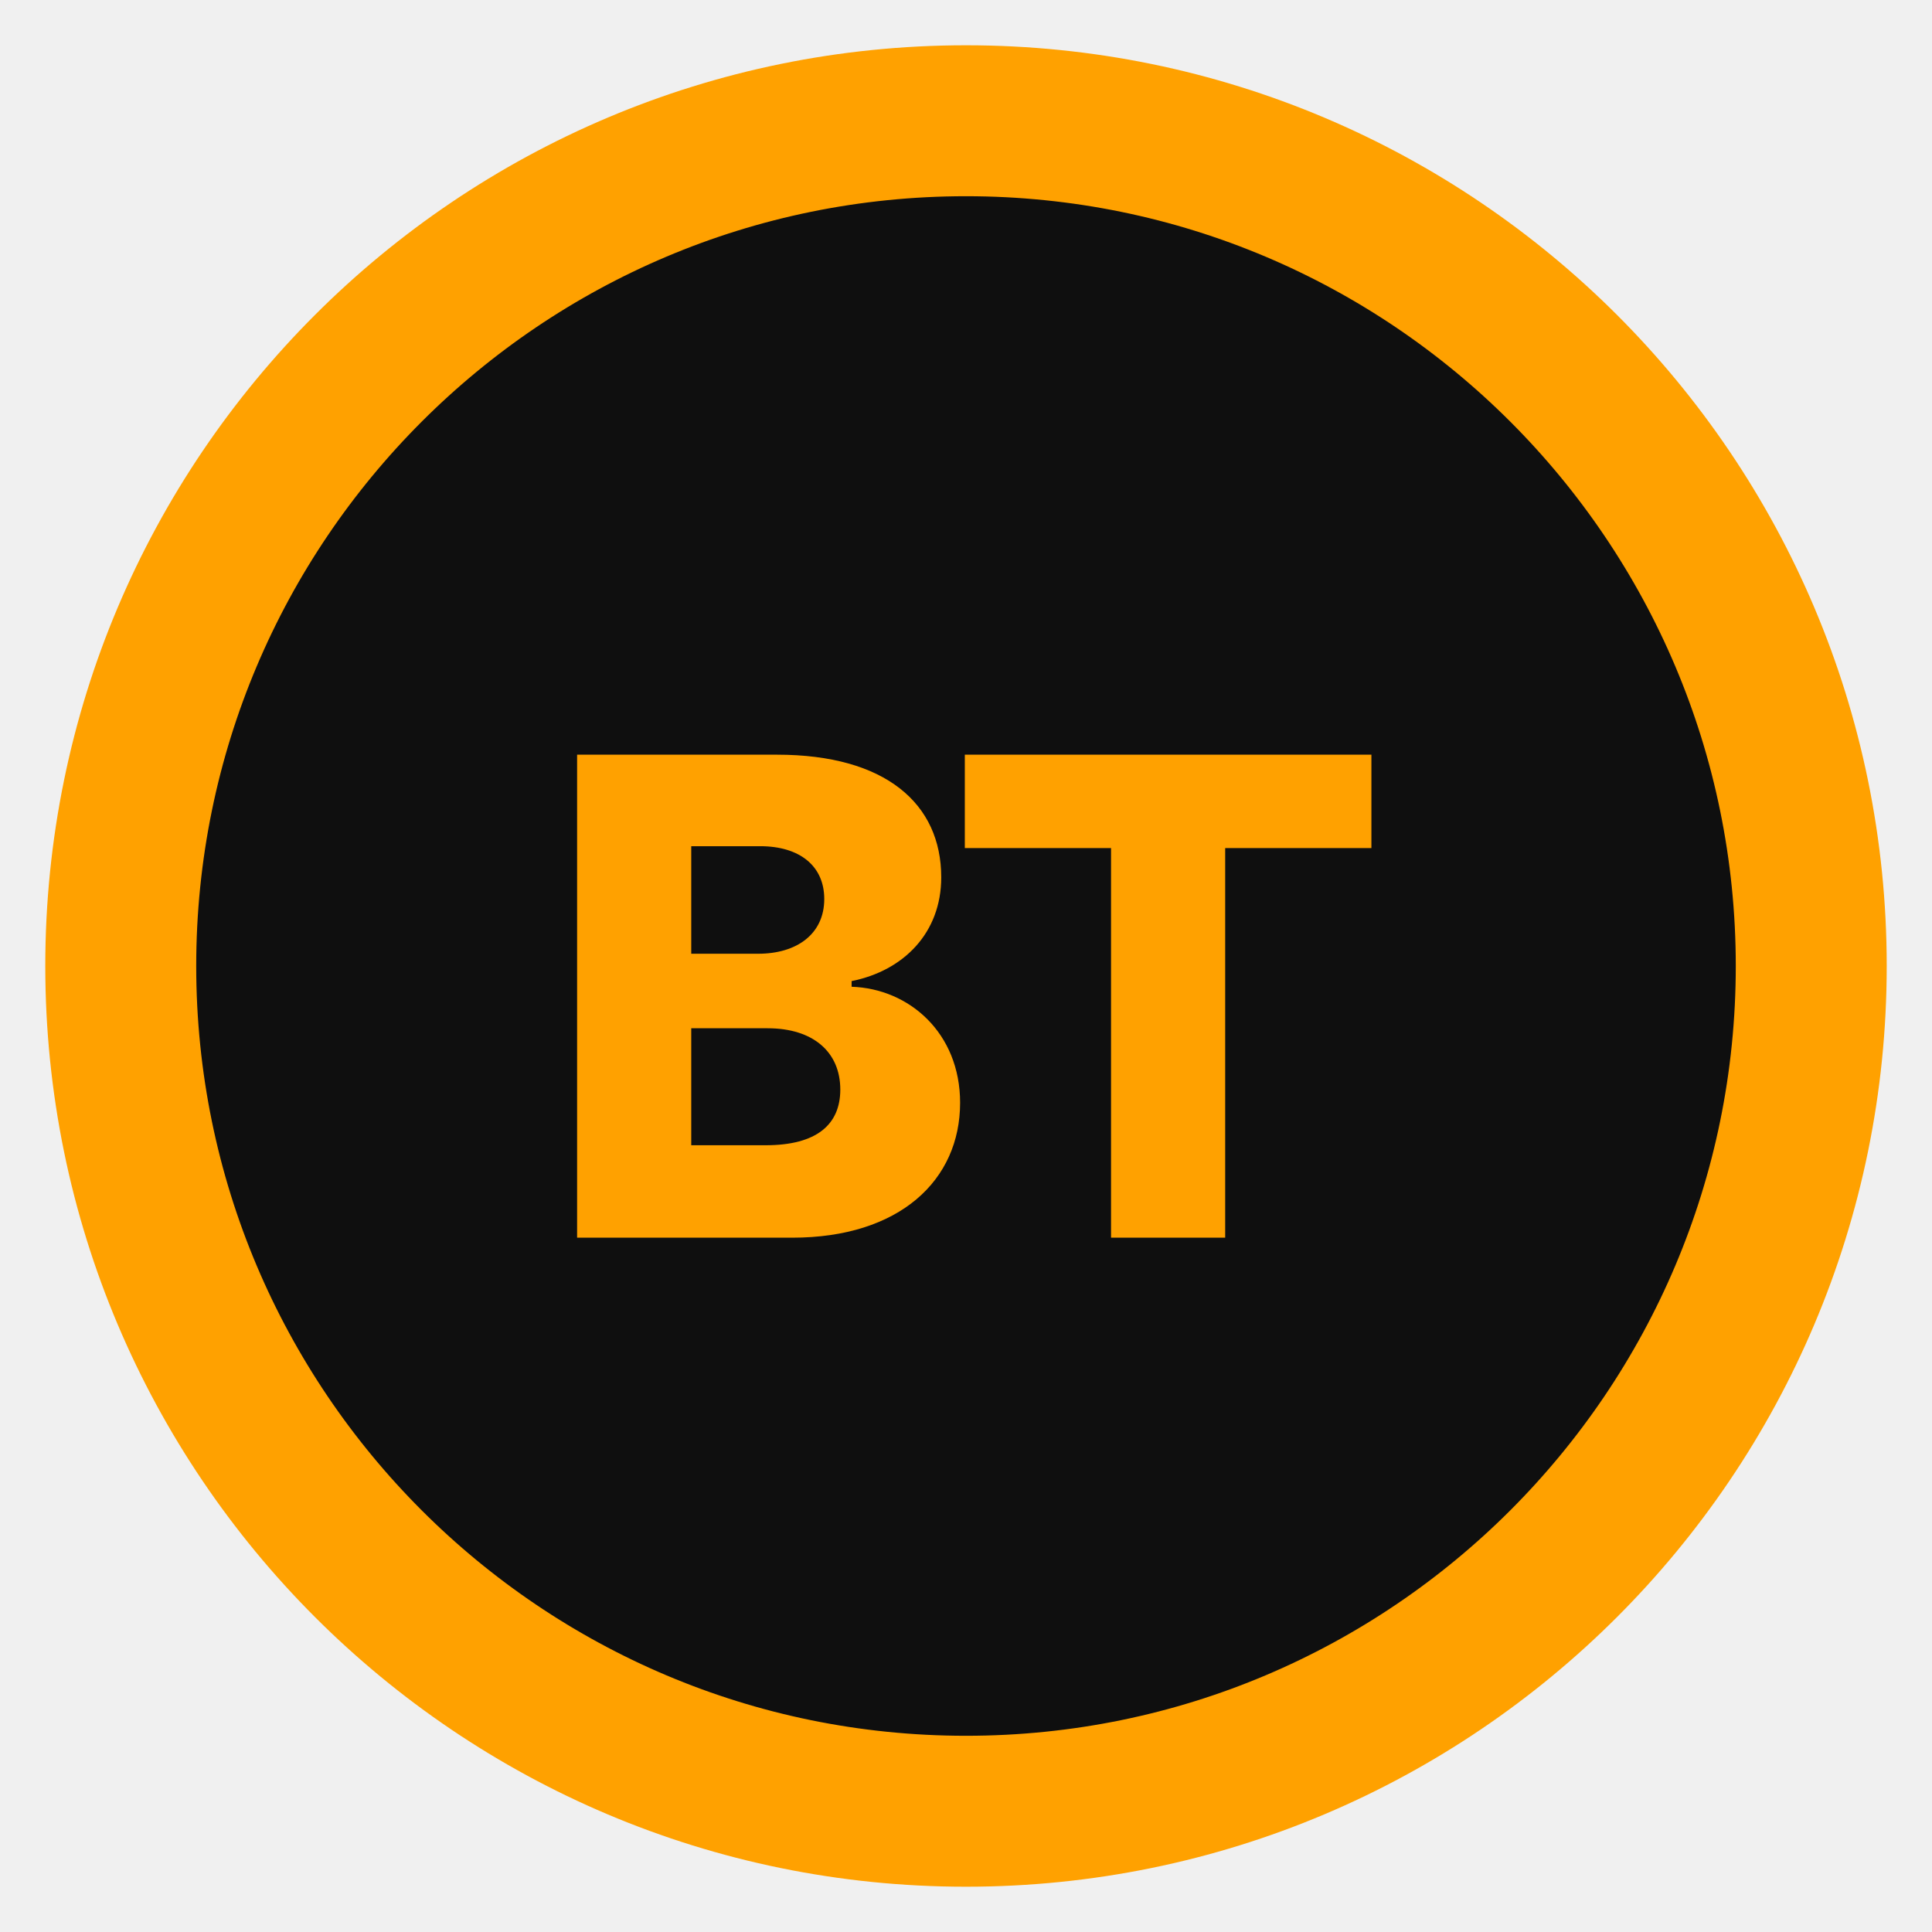
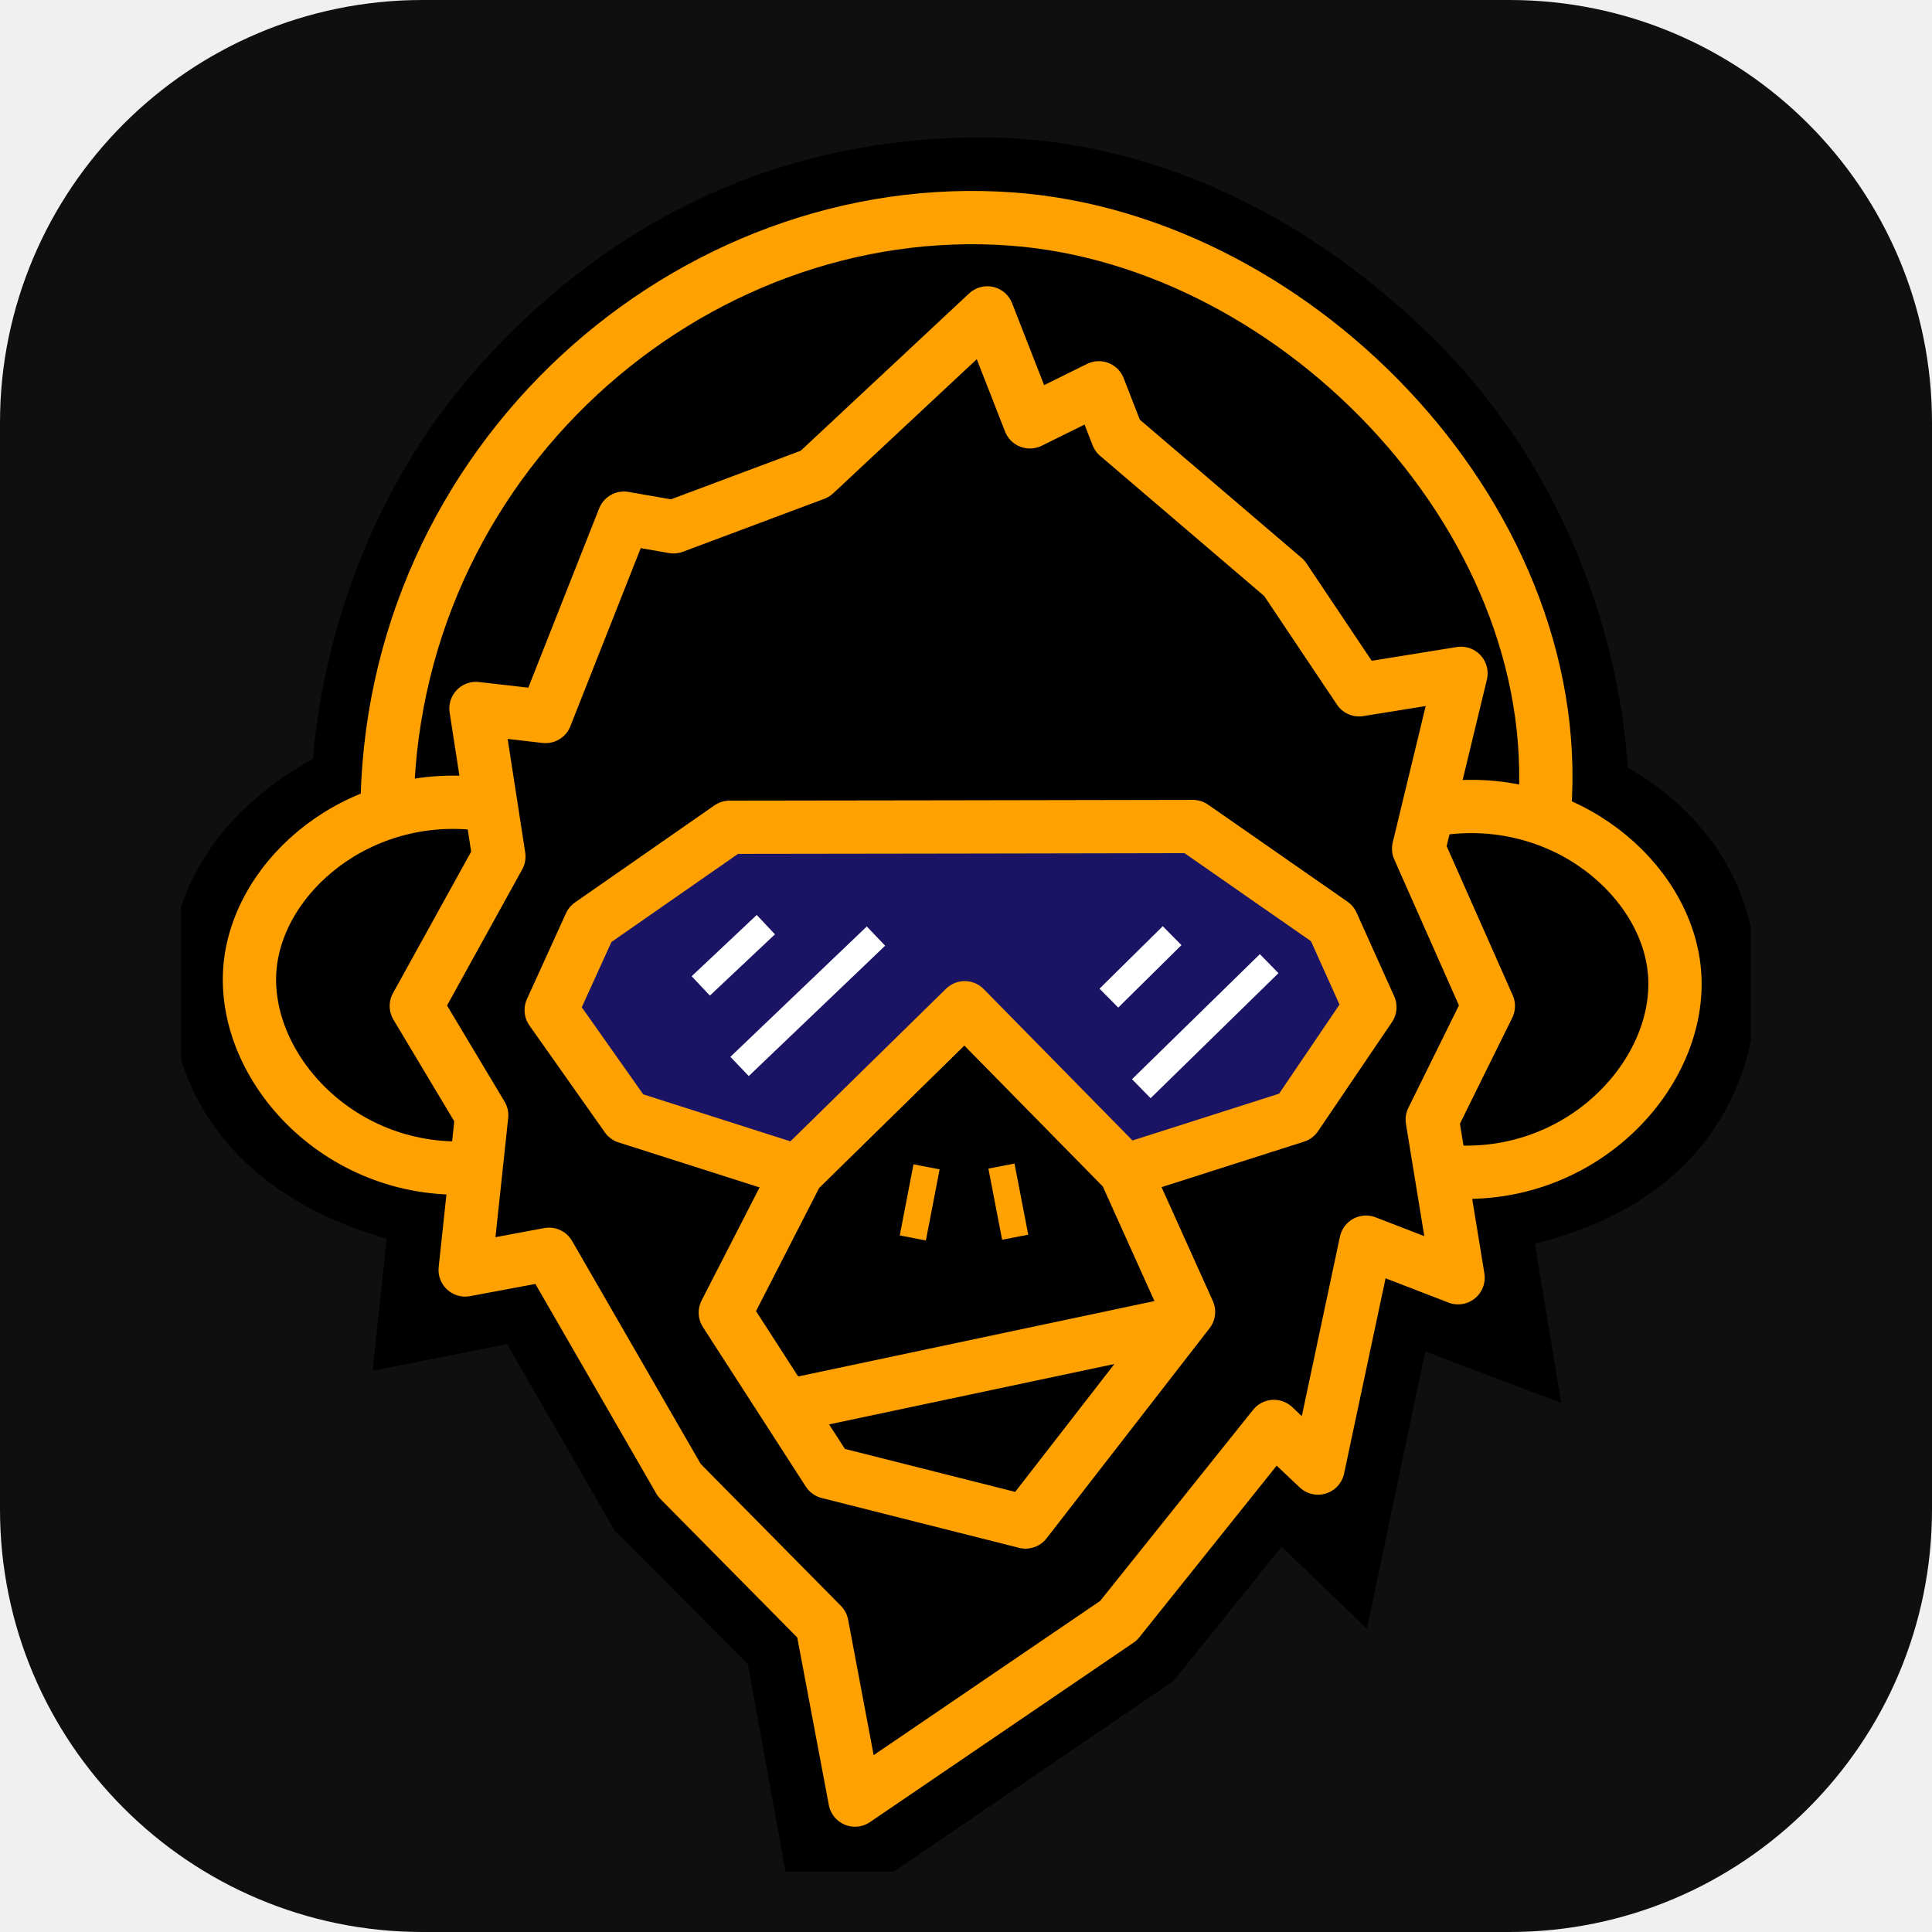
- <svg xmlns="http://www.w3.org/2000/svg" viewBox="0 0 32 32">
-   <circle cx="16" cy="16" r="14" fill="#0f0f0f" stroke="#ffa100" stroke-width="2.5" />
-   <text x="16" y="20.5" text-anchor="middle" font-family="Inter, Arial, sans-serif" font-size="11" font-weight="800" fill="#ffa100">BT</text>
+ <svg xmlns="http://www.w3.org/2000/svg" viewBox="0 0 64 64">
+   <rect width="64" height="64" rx="14" fill="#0f0f0f" />
+   <svg x="6" y="4" width="52" height="58" viewBox="30 92 145 162">
+     <path class="m-hd" fill="#000" stroke="#000" stroke-width="10" d="M46.93,154.29s-.34-20.19,14.53-36.58c8.21-9.05,21.21-18.67,41.08-19.16,23.28-.58,39.12,16.05,43.21,20.98,13.84,16.66,13.06,35.54,13.06,35.54,0,0,12.77,4.35,11.81,18.12-1.24,17.69-21.24,18.56-21.24,18.56l1.84,11.13-9.92-3.77-4.74,22.55-5.32-5.13-12.97,16.11-27.82,18.97-3.48-19.21-12.97-13.02-11.42-19.79-9.29,1.84,1.06-9.97s-20.52-2.13-20.56-19.94c-.03-12.48,13.15-17.23,13.15-17.23h0Z" />
+     <path class="m-ln" fill="none" stroke="#ffa100" stroke-width="4.93" stroke-miterlimit="10" stroke-linejoin="round" d="M146.66,155.61c11.28-1.41,20.64,6.58,21.39,15.12.82,9.27-8.48,19.47-20.91,18.5" />
+     <path class="m-ln" fill="none" stroke="#ffa100" stroke-width="4.93" stroke-miterlimit="10" stroke-linejoin="round" d="M57.16,188.84c-12.43.98-21.72-9.23-20.91-18.5.75-8.54,10.11-16.53,21.39-15.12" />
+     <path class="m-ln" fill="none" stroke="#ffa100" stroke-width="4.93" stroke-miterlimit="10" stroke-linejoin="round" d="M155.92,157.03c2.93-27.39-22.38-53.93-49.11-55.93-29.75-2.23-57.88,22.34-57.88,55.13" />
+     <polygon class="m-ln" fill="none" stroke="#ffa100" stroke-width="4.93" stroke-miterlimit="10" stroke-linejoin="round" points="57.16 146.38 63.6 147.12 70.85 128.77 75.44 129.57 88.53 124.67 104.47 109.78 108.41 119.86 114.79 116.71 116.51 121.13 131.95 134.32 138.87 144.65 148.3 143.13 144.38 159.35 150.83 173.91 145.64 184.42 148.03 199.05 139.51 195.76 135.07 216.66 130.99 212.81 116.61 230.78 92.23 247.38 89.17 231.14 75.98 217.79 63.92 196.88 56.16 198.33 57.69 184.02 51.64 173.91 59.28 160.08 57.16 146.38" />
+     <polygon class="m-ln" fill="none" stroke="#ffa100" stroke-width="4.93" stroke-miterlimit="10" stroke-linejoin="round" points="108.01 221.65 123.09 202.21 117.21 189.16 102.38 174.07 86.92 189.23 80.23 202.28 89.75 217.04 108.01 221.65" />
+     <line class="m-ln" fill="none" stroke="#ffa100" stroke-width="4.93" stroke-miterlimit="10" stroke-linejoin="round" x1="85.77" y1="210.96" x2="122.19" y2="203.25" />
+     <line class="m-th" fill="none" stroke="#ffa100" stroke-width="2.46" x1="98.85" y1="188.79" x2="97.58" y2="195.37" />
+     <line class="m-th" fill="none" stroke="#ffa100" stroke-width="2.46" x1="105.78" y1="188.72" x2="107.05" y2="195.3" />
+     <polygon class="m-gl" fill="#1b1464" stroke="#ffa100" stroke-width="4.93" stroke-linejoin="round" points="102.38 174.07 86.92 189.23 71.1 184.18 64.12 174.29 67.73 166.35 80.63 157.37 101.94 157.34 123.49 157.3 136.39 166.28 139.87 174.02 133.03 184.11 117.21 189.16 102.38 174.07" />
+     <line class="m-sp" fill="#4c186b" stroke="#fff" stroke-width="2.46" x1="94.17" y1="167.44" x2="81.55" y2="179.5" />
+     <line class="m-sp" fill="#4c186b" stroke="#fff" stroke-width="2.46" x1="83.98" y1="166.38" x2="77.96" y2="172.05" />
+     <line class="m-sp" fill="#4c186b" stroke="#fff" stroke-width="2.46" x1="130.55" y1="169.99" x2="118.72" y2="181.56" />
+     <line class="m-sp" fill="#4c186b" stroke="#fff" stroke-width="2.46" x1="121.57" y1="167.4" x2="115.72" y2="173.18" />
+   </svg>
</svg>
